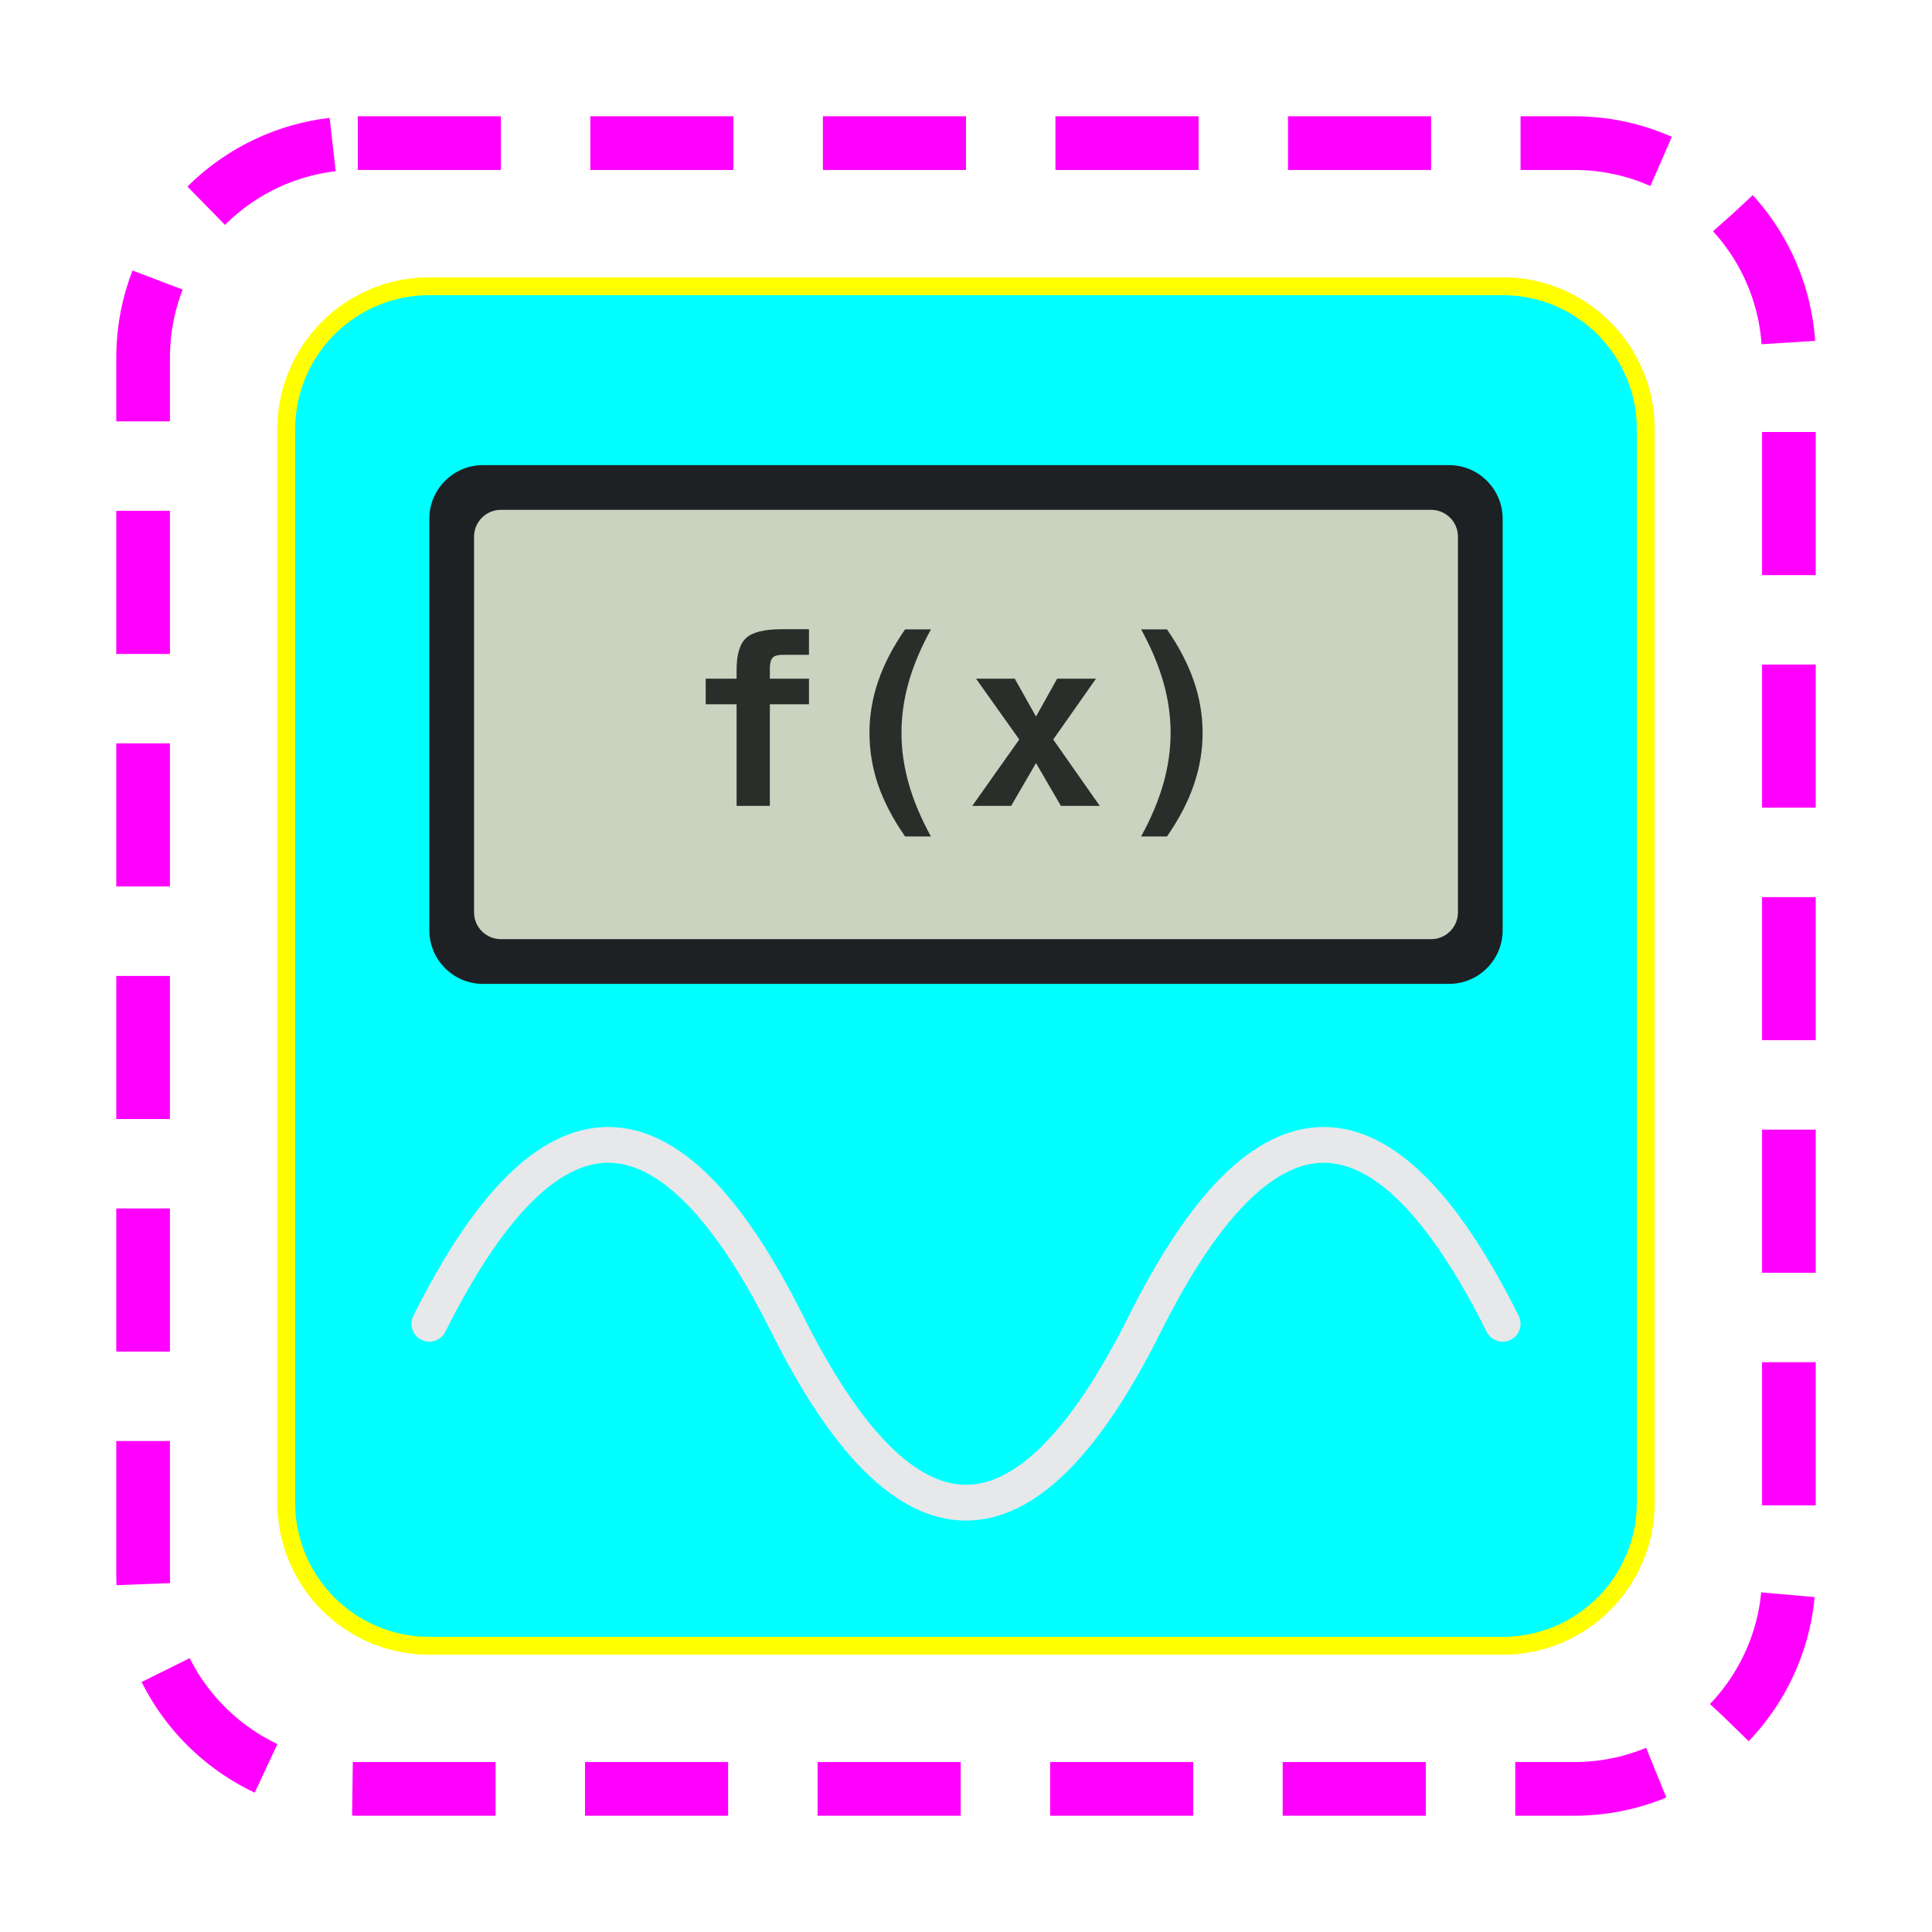
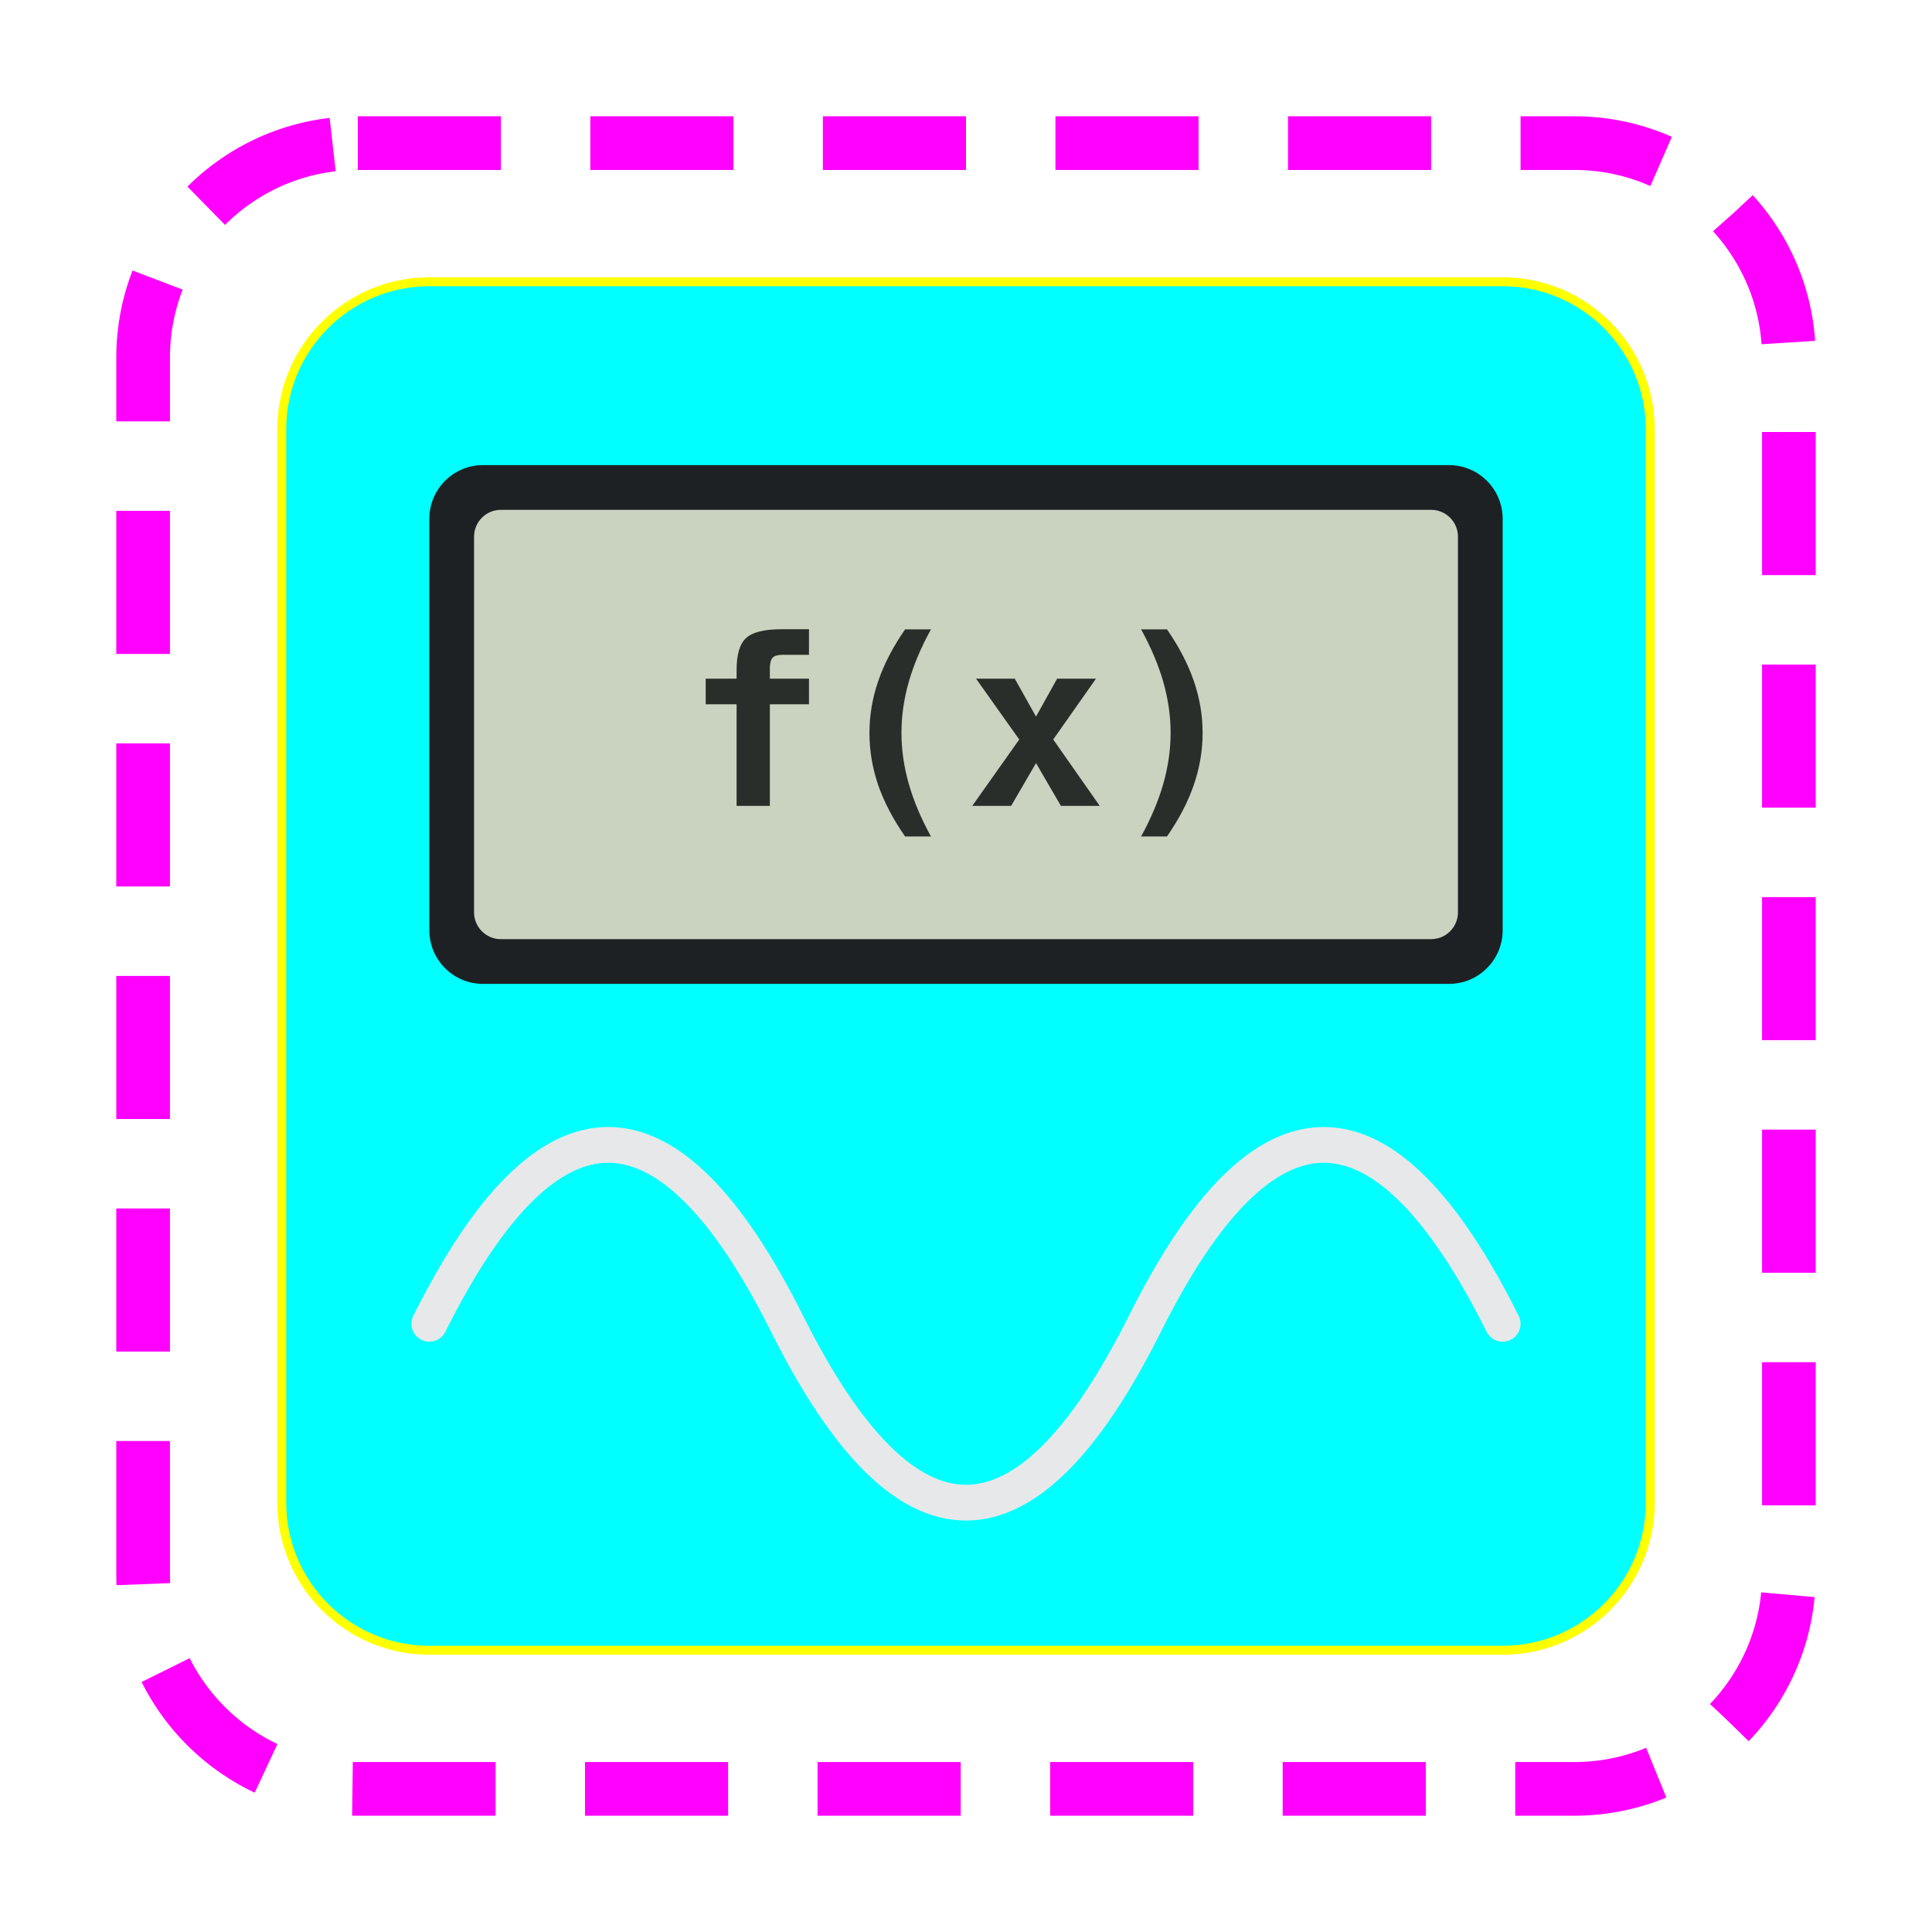
<svg xmlns="http://www.w3.org/2000/svg" viewBox="-8 -8 216 216" width="216" height="216">
  <style>
    .primary { fill: #FF00FF; }
    .secondary { fill: #00FFFF; }
    .lcd { fill: #C9D3C0; }
    .lcdtext { fill: #2A2E2A; font-weight: bold; font-size: 30px; font-family: monospace; }
    .light { fill: #E6E8EA; }
    .key { fill: #8A9096; }
    .dark { fill: #1E2124; }
    .bezel { fill: #2B2E32; }
    .line { fill: none; stroke: #E6E8EA; stroke-width: 4; stroke-linecap: round; stroke-linejoin: round; }
    .dline { fill: none; stroke: #1E2124; stroke-width: 4; stroke-linecap: round; stroke-linejoin: round; }
    .label { fill: #E6E8EA; font-size: 10px; font-family: sans-serif; text-anchor: middle; }
  </style>
  <rect x="8" y="8" width="184" height="184" rx="24" fill="none" stroke="#FF00FF" stroke-width="6" stroke-dasharray="16 10" />
  <rect class="secondary" x="24" y="24" stroke="#FFFF00" stroke-width="2" vector-effect="non-scaling-stroke" width="152" height="152" rx="16" />
+   <rect class="secondary" x="24" y="24" width="152" height="152" rx="16" />
  <rect class="dark" x="40" y="44" width="120" height="58" rx="6" />
  <rect class="lcd" x="45" y="49" width="110" height="48" rx="3" />
  <text class="lcdtext" style="font-weight:bold;font-family:monospace;font-size:26px" x="100.0" y="82.1" text-anchor="middle">f(x)</text>
  <path class="line" d="M40 140 q20 -40 40 0 t40 0 t40 0" />
</svg>
